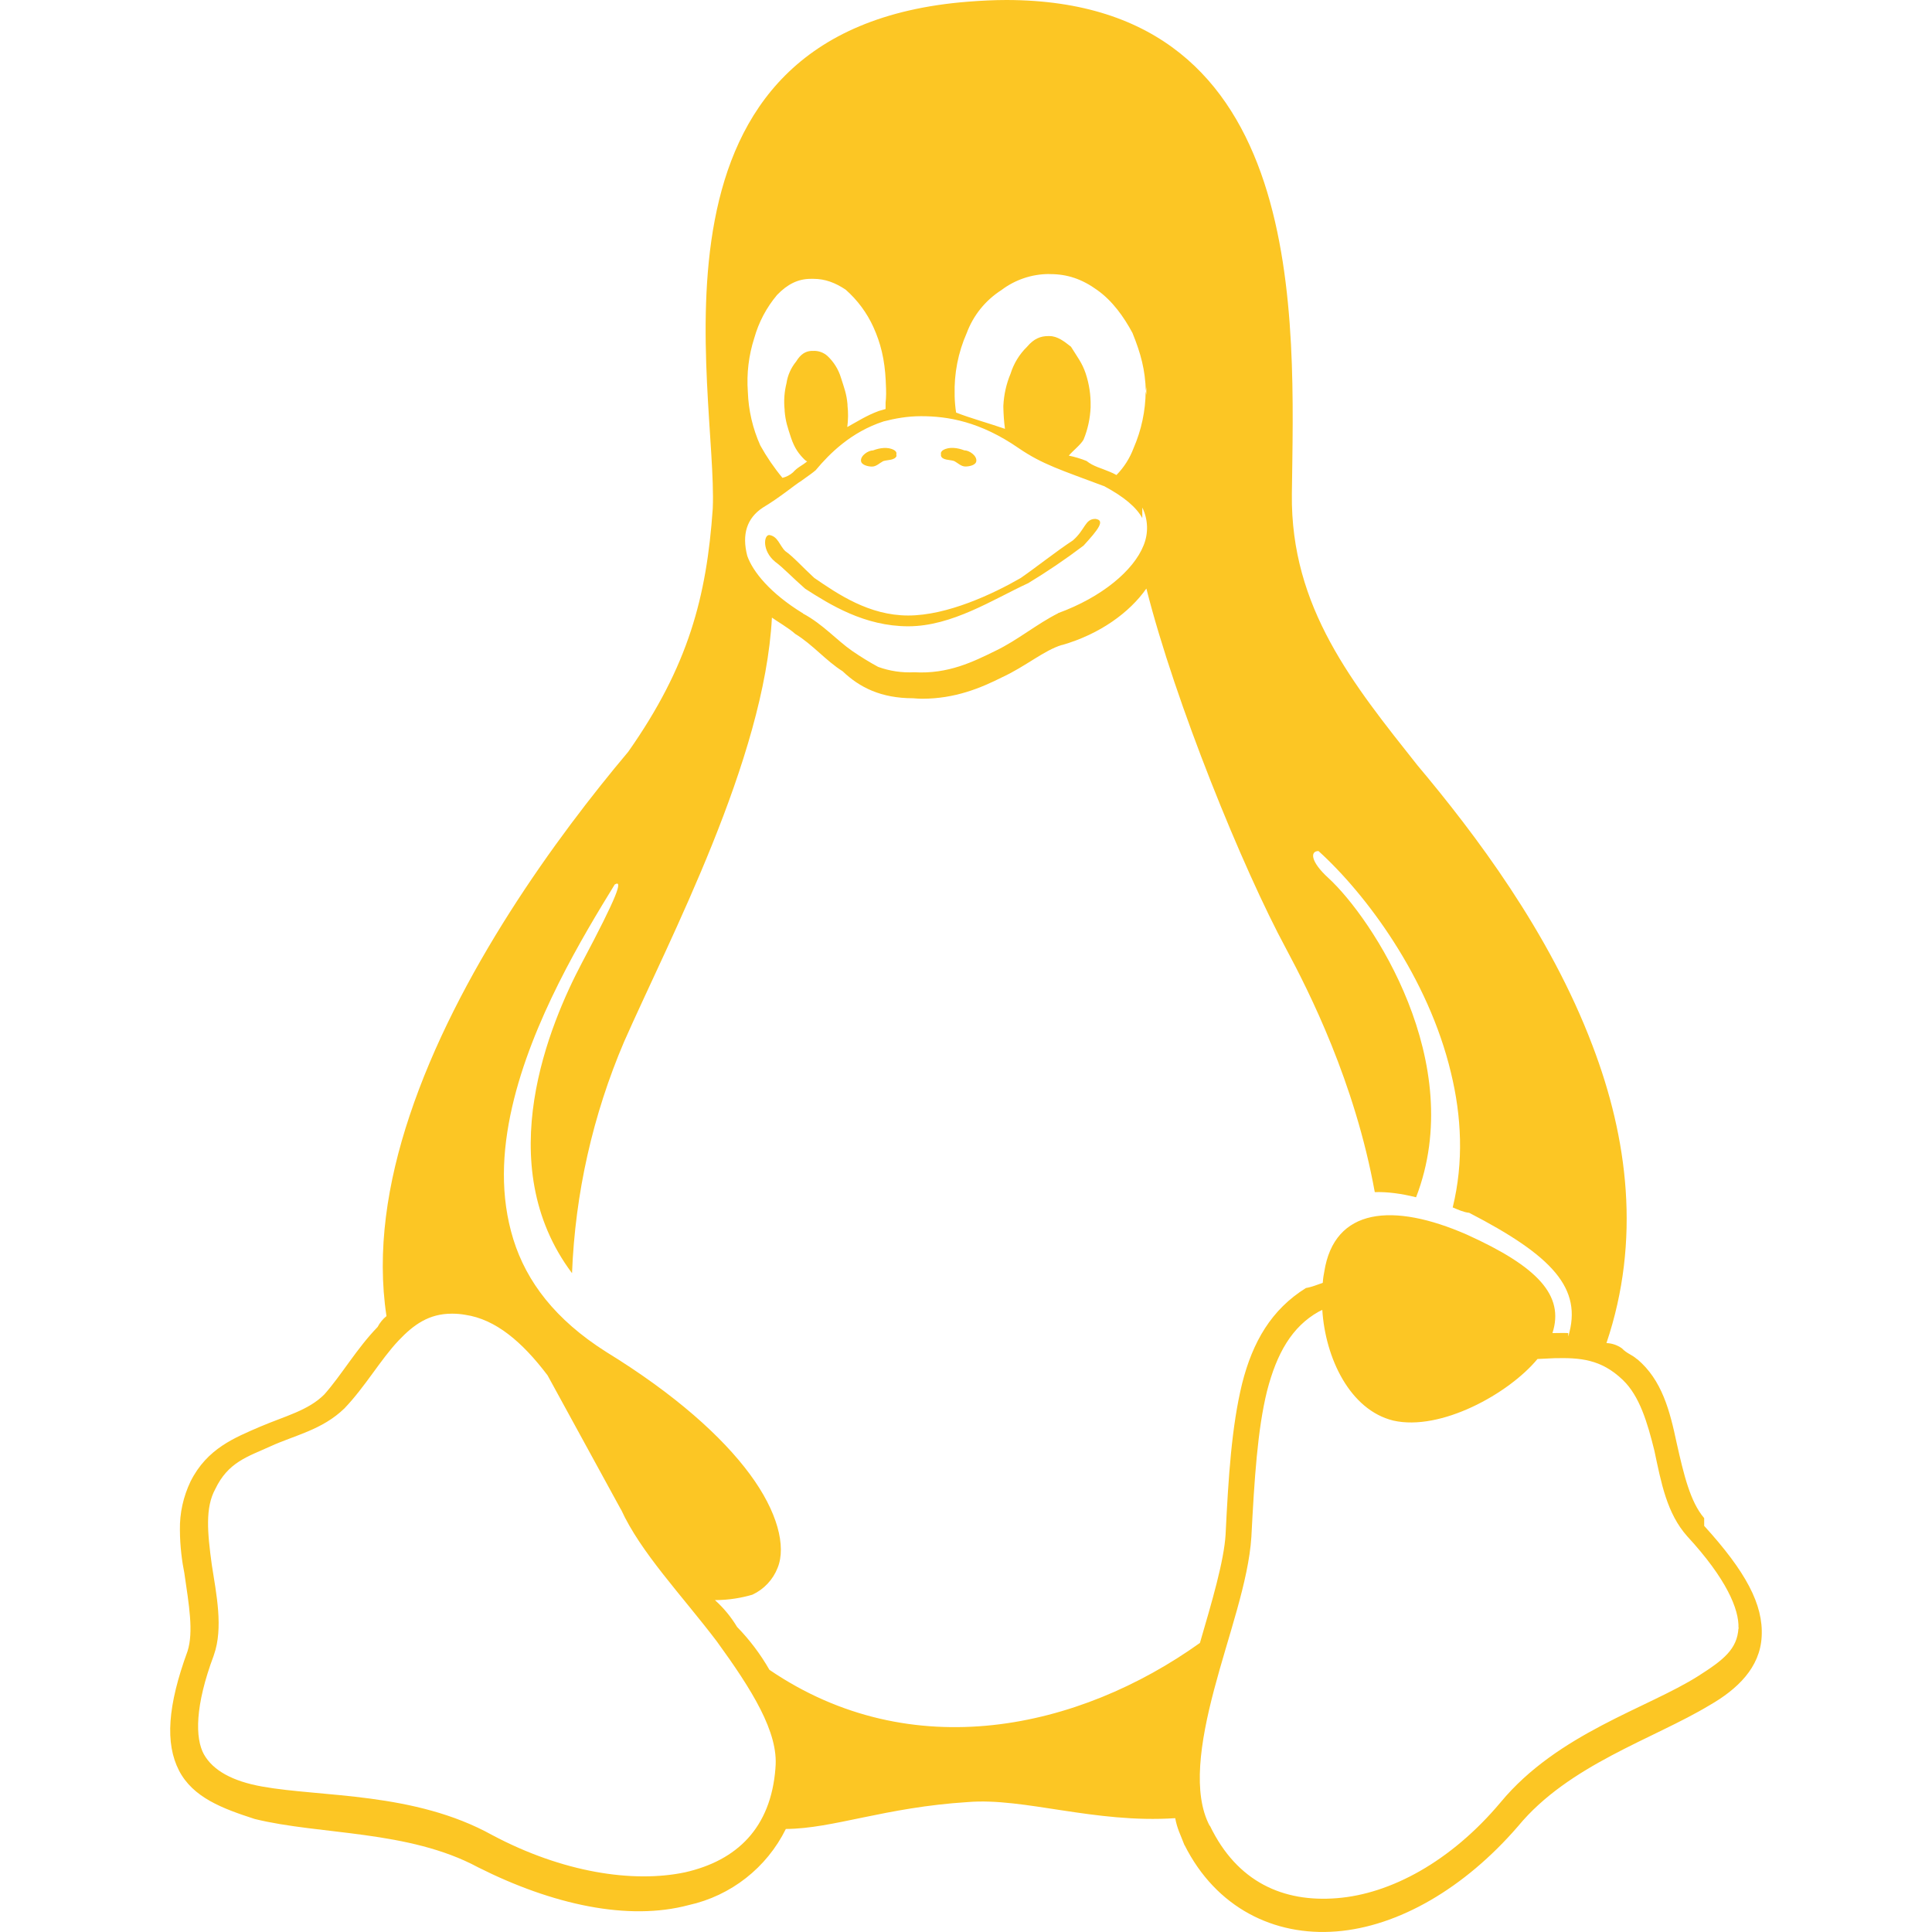
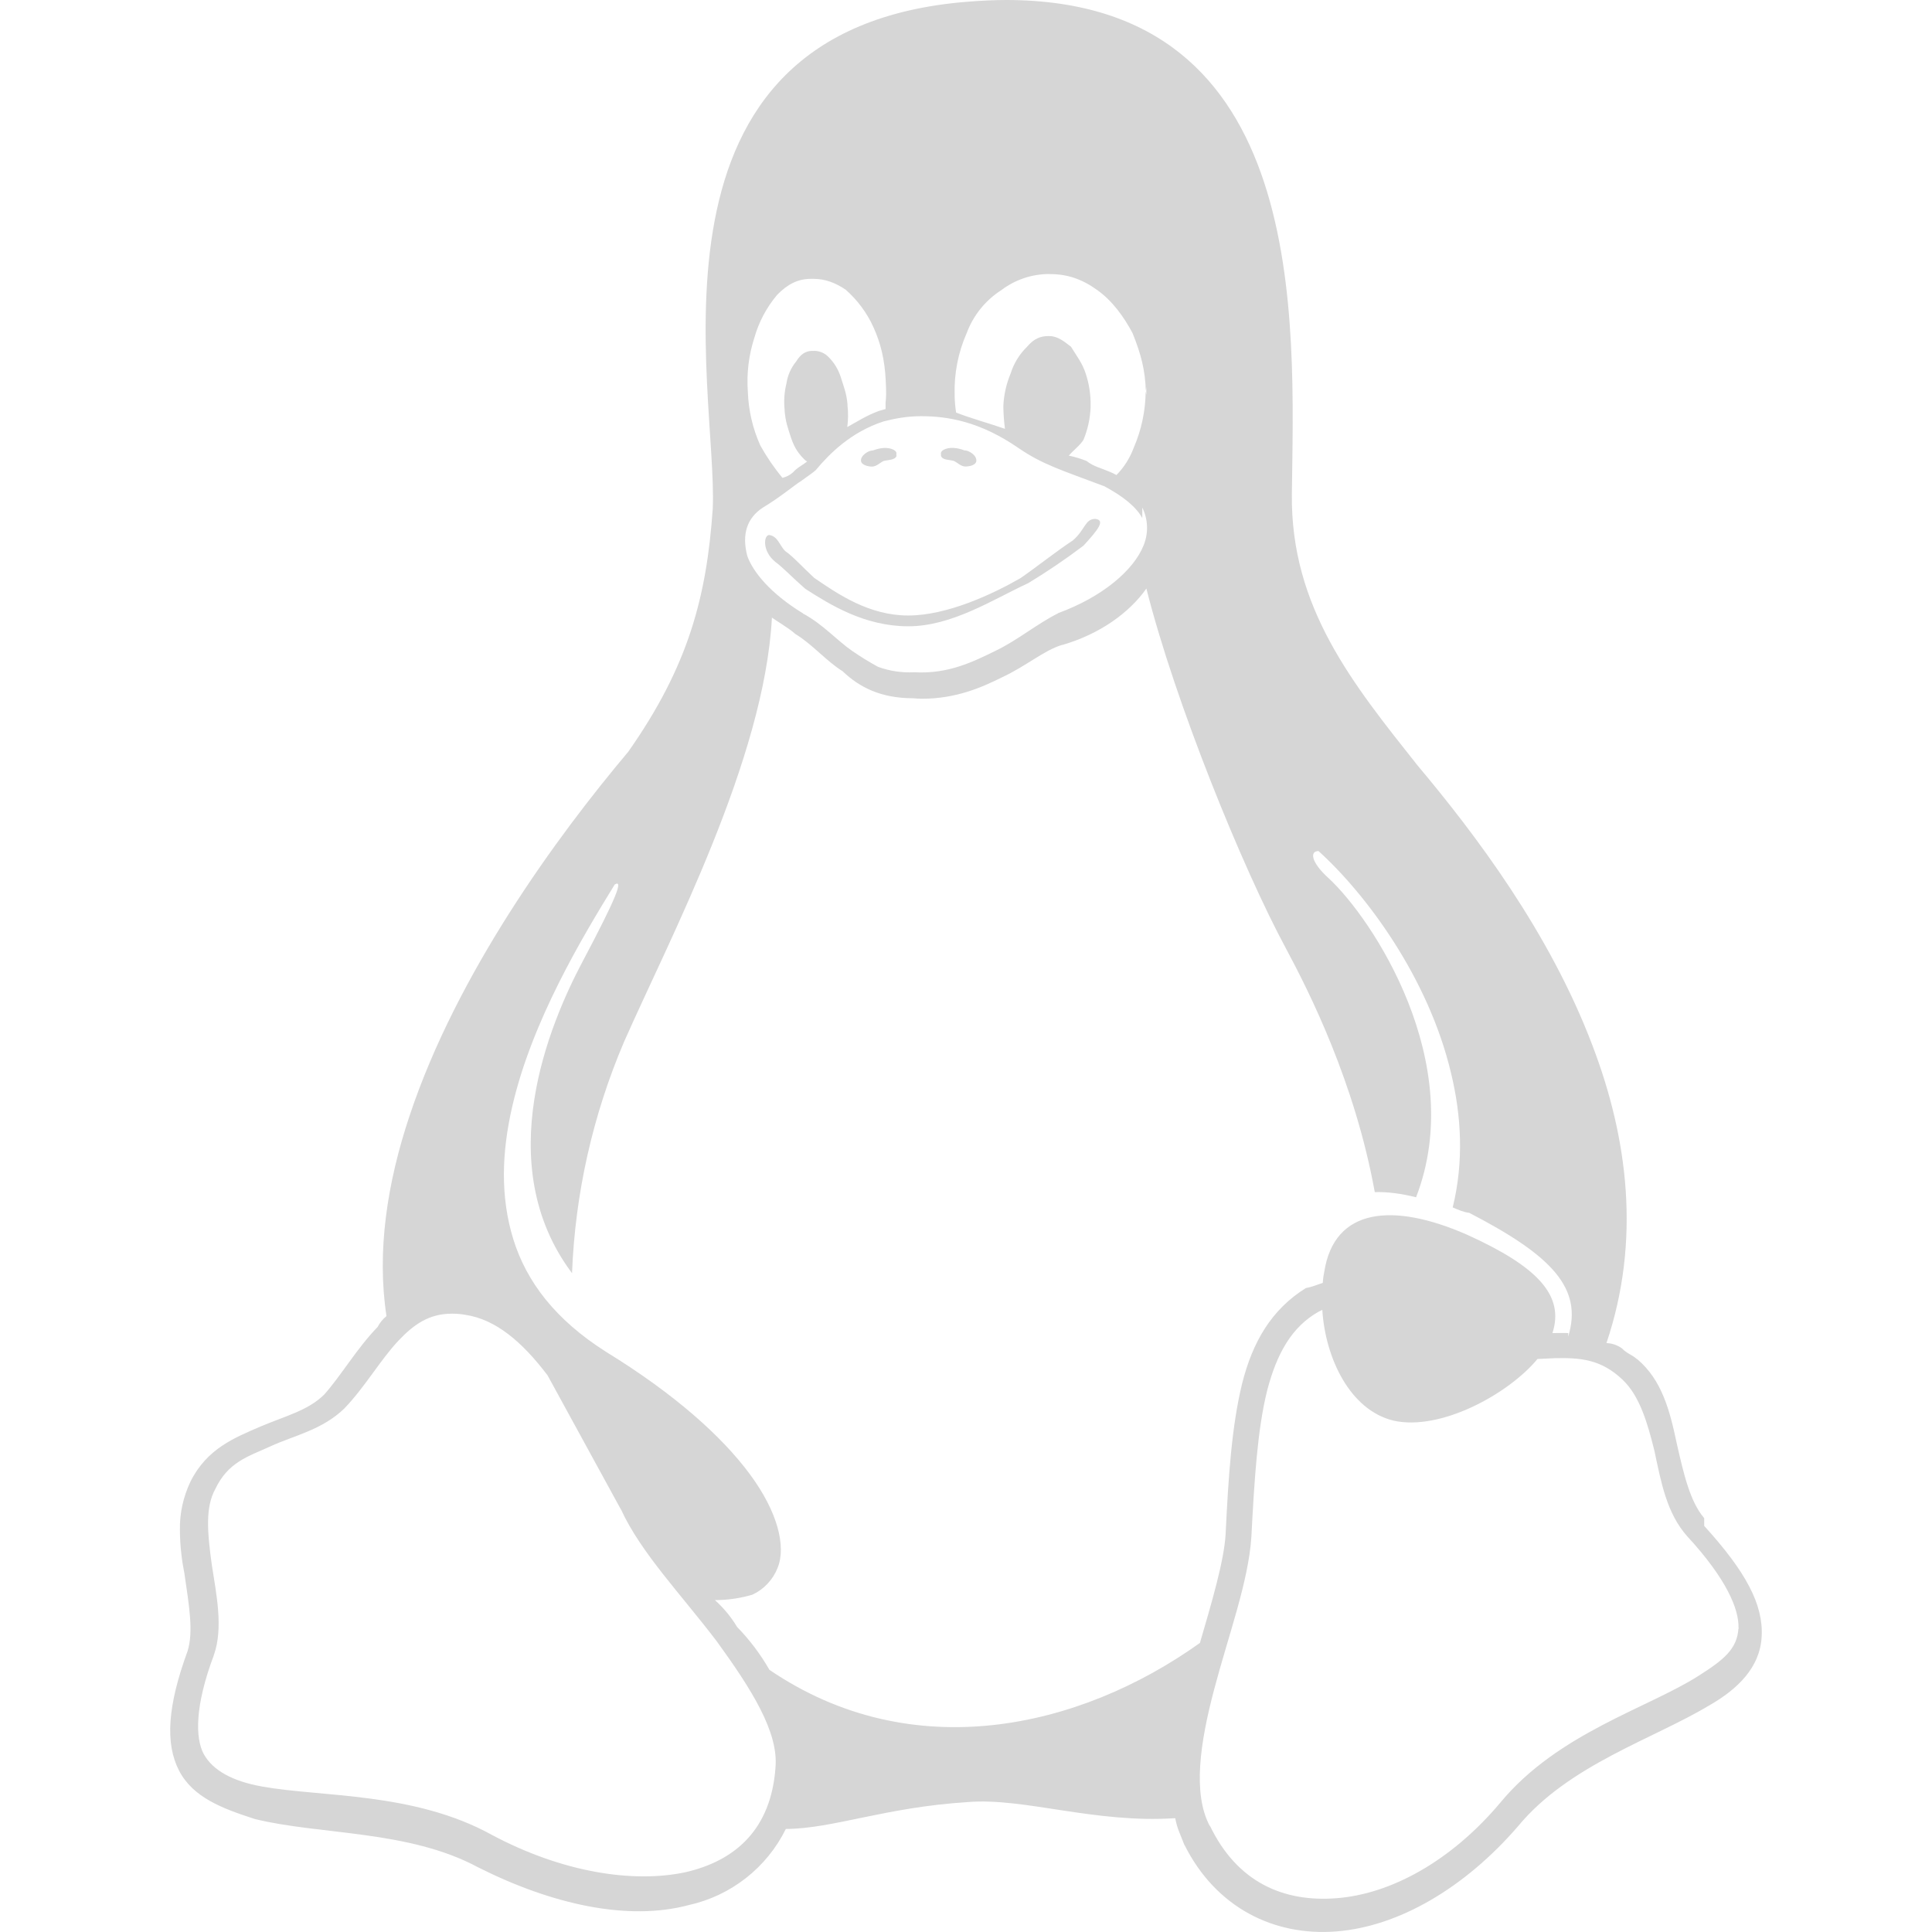
- <svg xmlns="http://www.w3.org/2000/svg" fill="#FCC624" role="img" viewBox="0 0 24 24">
+ <svg xmlns="http://www.w3.org/2000/svg" fill="#d6d6d6" role="img" viewBox="0 0 24 24">
  <path d="M12.504 0c-.155 0-.315.008-.48.021-4.226.333-3.105 4.807-3.17 6.298-.076 1.092-.3 1.953-1.05 3.02-.885 1.051-2.127 2.75-2.716 4.521-.278.832-.41 1.684-.287 2.489a.424.424 0 00-.11.135c-.26.268-.45.6-.663.839-.199.199-.485.267-.797.4-.313.136-.658.269-.864.68-.09.189-.136.394-.132.602 0 .199.027.4.055.536.058.399.116.728.04.97-.249.68-.28 1.145-.106 1.484.174.334.535.47.94.601.81.2 1.91.135 2.774.6.926.466 1.866.67 2.616.47.526-.116.97-.464 1.208-.946.587-.003 1.23-.269 2.26-.334.699-.058 1.574.267 2.577.2.025.134.063.198.114.333l.003.003c.391.778 1.113 1.132 1.884 1.071.771-.06 1.592-.536 2.257-1.306.631-.765 1.683-1.084 2.378-1.503.348-.199.629-.469.649-.853.023-.4-.2-.811-.714-1.376v-.097l-.003-.003c-.17-.2-.25-.535-.338-.926-.085-.401-.182-.786-.492-1.046h-.003c-.059-.054-.123-.067-.188-.135a.357.357 0 00-.19-.064c.431-1.278.264-2.55-.173-3.694-.533-1.41-1.465-2.638-2.175-3.483-.796-1.005-1.576-1.957-1.56-3.368.026-2.152.236-6.133-3.544-6.139zm.529 3.405h.013c.213 0 .396.062.584.198.19.135.33.332.438.533.105.259.158.459.166.724 0-.02.006-.04.006-.06v.105a.086.086 0 01-.004-.021l-.004-.024a1.807 1.807 0 01-.15.706.953.953 0 01-.213.335.71.71 0 00-.088-.042c-.104-.045-.198-.064-.284-.133a1.312 1.312 0 00-.22-.066c.05-.06.146-.133.183-.198.053-.128.082-.264.088-.402v-.02a1.21 1.21 0 00-.061-.4c-.045-.134-.101-.2-.183-.333-.084-.066-.167-.132-.267-.132h-.016c-.093 0-.176.03-.262.132a.8.8 0 00-.205.334 1.18 1.18 0 00-.09.4v.019c.002.089.008.179.02.267-.193-.067-.438-.135-.607-.202a1.635 1.635 0 01-.018-.2v-.02a1.772 1.772 0 01.15-.768c.082-.22.232-.406.43-.533a.985.985 0 01.594-.2zm-2.962.059h.036c.142 0 .27.048.399.135.146.129.264.288.344.465.09.199.14.4.153.667v.004c.007.134.006.2-.002.266v.08c-.03.007-.056.018-.083.024-.152.055-.274.135-.393.2.012-.09.013-.18.003-.267v-.015c-.012-.133-.04-.2-.082-.333a.613.613 0 00-.166-.267.248.248 0 00-.183-.064h-.021c-.071.006-.13.04-.186.132a.552.552 0 00-.12.27.944.944 0 00-.023.33v.015c.012.135.037.2.08.334.046.134.098.2.166.268.01.009.02.018.034.024-.07.057-.117.07-.176.136a.304.304 0 01-.131.068 2.62 2.62 0 01-.275-.402 1.772 1.772 0 01-.155-.667 1.759 1.759 0 01.08-.668 1.43 1.43 0 01.283-.535c.128-.133.26-.2.418-.2zm1.37 1.706c.332 0 .733.065 1.216.399.293.2.523.269 1.052.468h.003c.255.136.405.266.478.399v-.131a.571.571 0 01.016.47c-.123.31-.516.643-1.063.842v.002c-.268.135-.501.333-.775.465-.276.135-.588.292-1.012.267a1.139 1.139 0 01-.448-.067 3.566 3.566 0 01-.322-.198c-.195-.135-.363-.332-.612-.465v-.005h-.005c-.4-.246-.616-.512-.686-.71-.07-.268-.005-.47.193-.6.224-.135.38-.271.483-.336.104-.074.143-.102.176-.131h.002v-.003c.169-.202.436-.47.839-.601.139-.036.294-.065.466-.065zm2.8 2.142c.358 1.417 1.196 3.475 1.735 4.473.286.534.855 1.659 1.102 3.024.156-.005.33.018.513.064.646-1.671-.546-3.467-1.089-3.966-.22-.2-.232-.335-.123-.335.59.534 1.365 1.572 1.646 2.757.13.535.16 1.104.021 1.67.067.028.135.06.205.067 1.032.534 1.413.938 1.23 1.537v-.043c-.06-.003-.12 0-.18 0h-.016c.151-.467-.182-.825-1.065-1.224-.915-.4-1.646-.336-1.77.465-.008.043-.013.066-.018.135-.068.023-.139.053-.209.064-.43.268-.662.669-.793 1.187-.13.533-.17 1.156-.205 1.869v.003c-.02.334-.17.838-.319 1.35-1.5 1.072-3.58 1.538-5.348.334a2.645 2.645 0 00-.402-.533 1.45 1.45 0 00-.275-.333c.182 0 .338-.03.465-.067a.615.615 0 00.314-.334c.108-.267 0-.697-.345-1.163-.345-.467-.931-.995-1.788-1.521-.63-.4-.986-.87-1.15-1.396-.165-.534-.143-1.085-.015-1.645.245-1.07.873-2.11 1.274-2.763.107-.065.037.135-.408.974-.396.751-1.14 2.497-.122 3.854a8.123 8.123 0 01.647-2.876c.564-1.278 1.743-3.504 1.836-5.268.048.036.217.135.289.202.218.133.38.333.59.465.21.201.477.335.876.335.039.003.075.006.11.006.412 0 .73-.134.997-.268.29-.134.52-.334.74-.4h.005c.467-.135.835-.402 1.044-.7zm2.185 8.958c.037.6.343 1.245.882 1.377.588.134 1.434-.333 1.791-.765l.211-.01c.315-.007.577.01.847.268l.003.003c.208.199.305.53.391.876.085.4.154.78.409 1.066.486.527.645.906.636 1.14l.003-.007v.018l-.003-.012c-.015.262-.185.396-.498.595-.63.401-1.746.712-2.457 1.57-.618.737-1.37 1.14-2.036 1.191-.664.053-1.237-.2-1.574-.898l-.005-.003c-.21-.4-.12-1.025.056-1.69.176-.668.428-1.344.463-1.897.037-.714.076-1.335.195-1.814.12-.465.308-.797.641-.984l.045-.022zm-10.814.049h.01c.053 0 .105.005.157.014.376.055.706.333 1.023.752l.91 1.664.003.003c.243.533.754 1.064 1.189 1.637.434.598.77 1.131.729 1.57v.006c-.057.744-.48 1.148-1.125 1.294-.645.135-1.52.002-2.395-.464-.968-.536-2.118-.469-2.857-.602-.369-.066-.61-.2-.723-.4-.11-.2-.113-.602.123-1.23v-.004l.002-.003c.117-.334.03-.752-.027-1.118-.055-.401-.083-.71.043-.94.16-.334.396-.4.69-.533.294-.135.64-.202.915-.47h.002v-.002c.256-.268.445-.601.668-.838.19-.201.38-.336.663-.336zm7.159-9.074c-.435.201-.945.535-1.488.535-.542 0-.97-.267-1.28-.466-.154-.134-.28-.268-.373-.335-.164-.134-.144-.333-.074-.333.109.016.129.134.199.2.096.066.215.2.36.333.292.2.68.467 1.167.467.485 0 1.053-.267 1.398-.466.195-.135.445-.334.648-.467.156-.136.149-.267.279-.267.128.016.034.134-.147.332a8.097 8.097 0 01-.69.468zm-1.082-1.583V5.64c-.006-.02.013-.042.029-.05.074-.043.18-.027.26.004.063 0 .16.067.15.135-.006.049-.085.066-.135.066-.055 0-.092-.043-.141-.068-.052-.018-.146-.008-.163-.065zm-.551 0c-.02.058-.113.049-.166.066-.047.025-.086.068-.14.068-.05 0-.13-.02-.136-.068-.01-.066.088-.133.15-.133.08-.031.184-.047.259-.005.019.009.036.03.03.05v.02h.003z" />
</svg>
